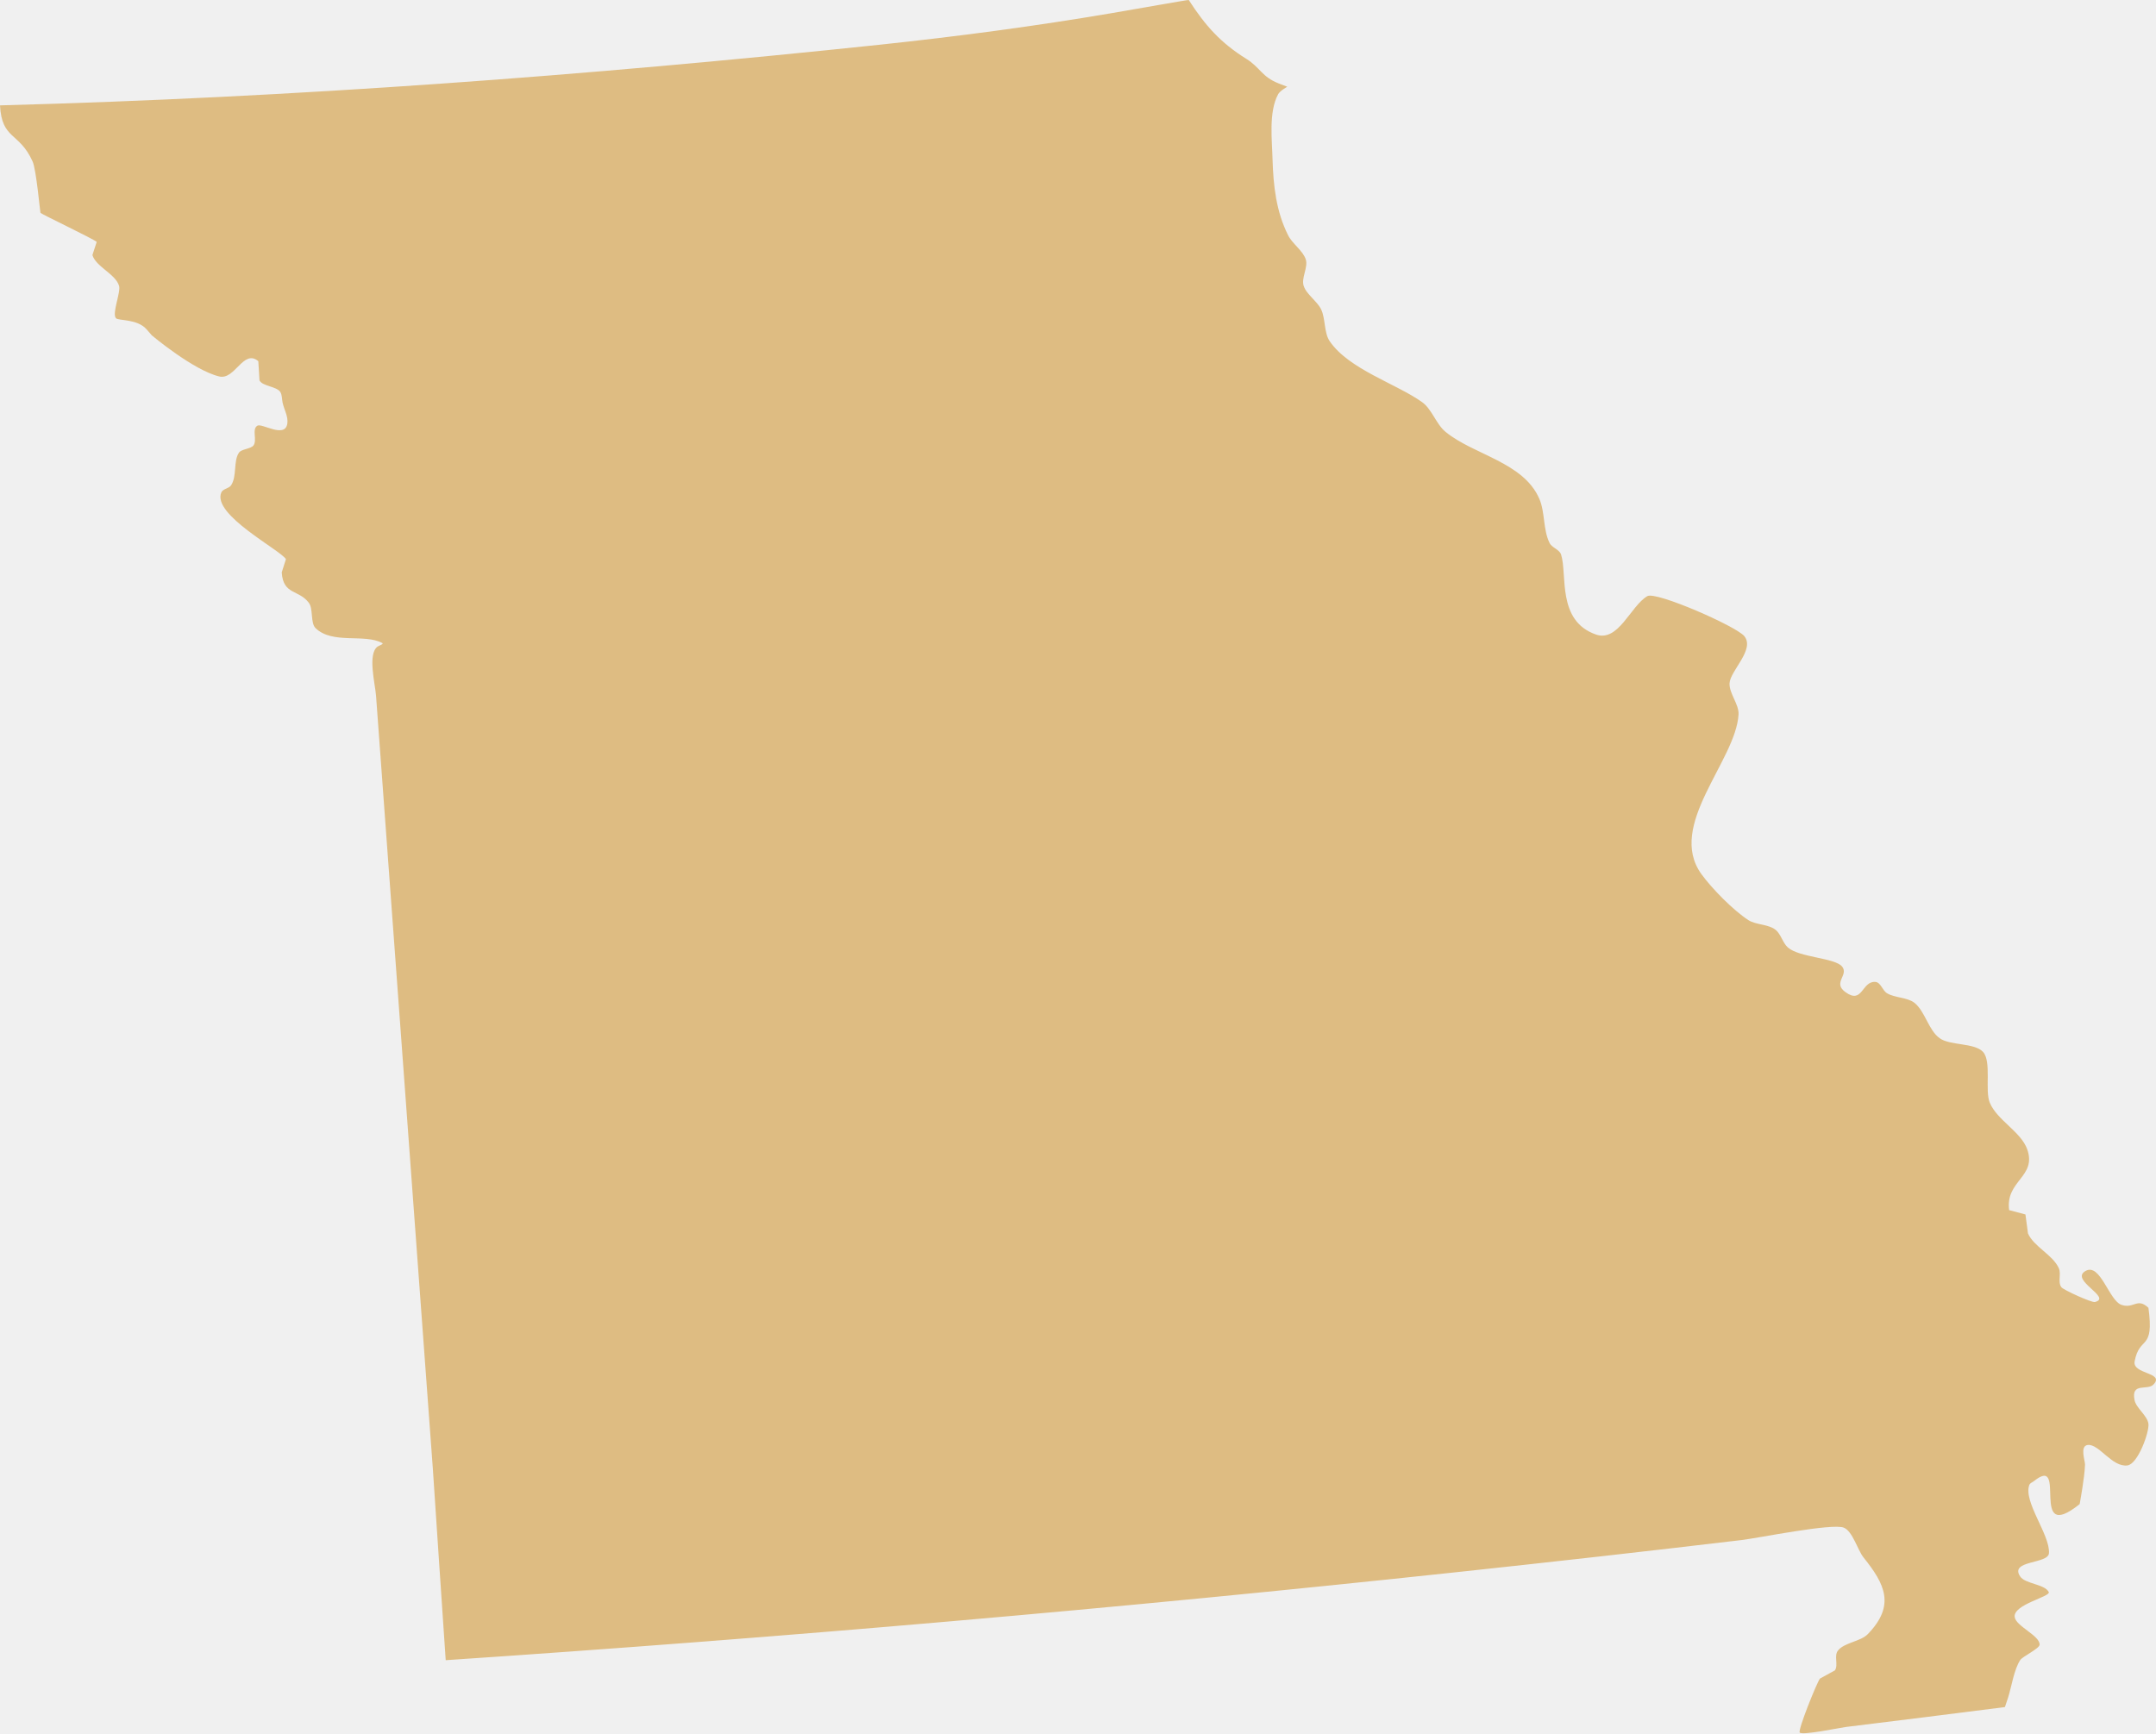
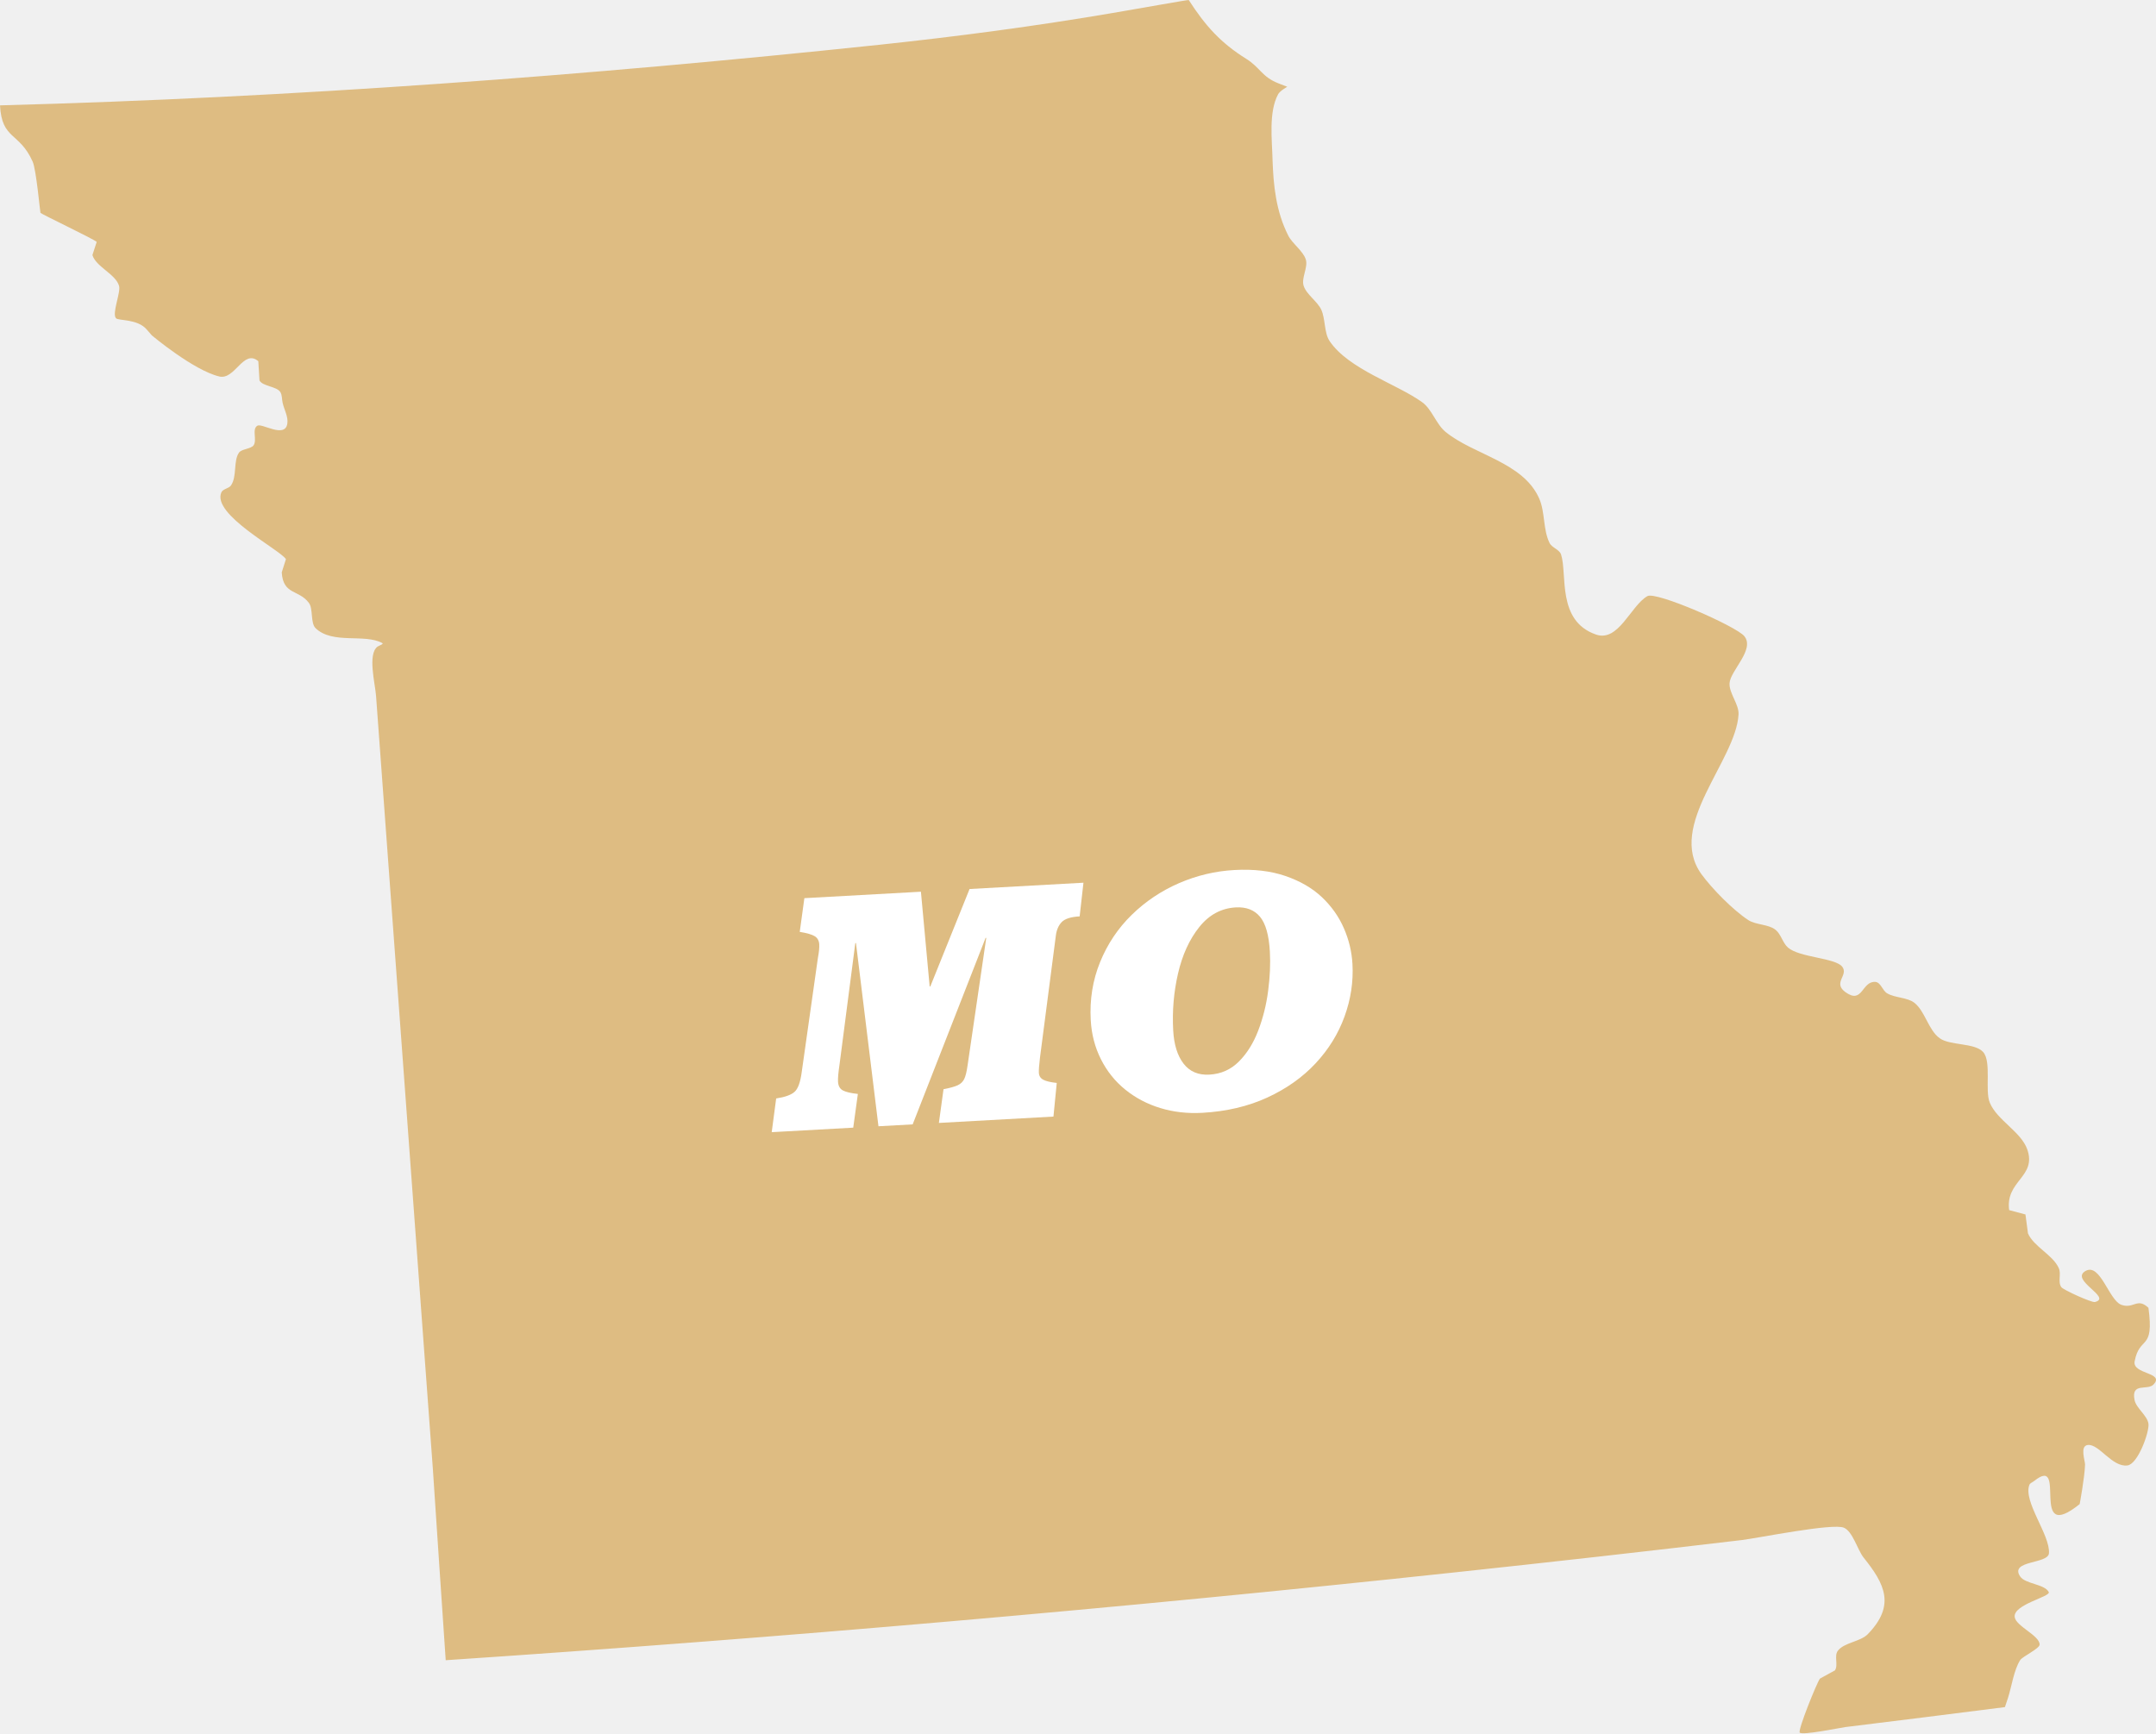
- <svg xmlns="http://www.w3.org/2000/svg" version="1.1" id="Layer_1" x="0px" y="0px" width="295.996px" height="237.998px" viewBox="0 0 295.996 237.998" enable-background="new 0 0 295.996 237.998" xml:space="preserve">
-   <path opacity="0.75" fill="#D8AB5E" d="M295.66,190.1c1.582-1.678-2.953-1.374-2.596-3.178c0.688-3.61,2.711-1.324,1.894-7.346  c-1.542-1.451-1.995,0.164-3.684-0.396c-1.734-0.571-2.913-5.83-4.961-4.657c-2.204,1.271,3.732,3.634,1.294,4.261  c-0.428,0.105-4.339-1.66-4.607-2.041c-0.52-0.707,0.018-1.804-0.348-2.609c-0.837-1.853-3.405-2.916-4.232-4.77l-0.348-2.605  l-2.237-0.594c-0.54-4.041,3.793-4.55,2.495-8.313c-0.84-2.444-4.152-4.03-5.148-6.429c-0.715-1.664,0.265-5.642-0.924-6.976  c-1.169-1.284-4.534-0.854-5.957-1.886c-1.553-1.104-1.989-3.7-3.491-4.879c-0.971-0.743-2.676-0.657-3.734-1.295  c-0.645-0.373-0.869-1.536-1.635-1.563c-1.869-0.096-1.707,3.133-4.09,1.4c-1.781-1.288,0.486-2.318-0.441-3.494  c-0.955-1.212-5.877-1.248-7.439-2.619c-0.752-0.656-0.937-1.83-1.725-2.454c-0.973-0.763-2.67-0.646-3.717-1.317  c-2.055-1.328-5.008-4.33-6.443-6.314c-4.818-6.676,4.723-15.521,5.098-21.919c0.082-1.403-1.312-2.896-1.234-4.297  c0.104-1.728,3.521-4.631,2.025-6.461c-1.123-1.367-12.11-6.173-13.303-5.496c-2.303,1.321-3.971,6.368-7.072,5.271  c-5.389-1.876-3.901-8.233-4.778-10.976c-0.238-0.717-1.265-0.928-1.586-1.599c-0.896-1.81-0.603-4.194-1.399-6.051  c-2.178-5.054-9.003-6.015-12.882-9.202c-1.293-1.057-1.862-3.114-3.22-4.082c-3.549-2.533-10.074-4.512-12.692-8.38  c-0.771-1.14-0.565-3.075-1.151-4.323c-0.532-1.143-2.049-2.088-2.42-3.286c-0.334-1.067,0.633-2.523,0.303-3.591  c-0.367-1.179-1.857-2.177-2.416-3.3c-1.662-3.286-2.039-6.837-2.152-10.431c-0.063-2.652-0.559-6.523,0.77-8.967  c0.25-0.47,1.254-1.024,1.254-1.024s-0.801-0.304-1.194-0.462c-2.315-0.905-2.512-2.174-4.444-3.379  c-3.535-2.207-5.619-4.555-7.888-8.069c-0.043-0.062-7.399,1.274-10.469,1.783c-10.663,1.817-21.283,3.221-32.027,4.363  C80.525,10.386,40.377,13.391,0,14.468c0.251,4.77,2.651,3.617,4.488,7.732c0.495,1.126,1.016,6.956,1.067,7.025  c0.081,0.155,7.415,3.646,7.72,3.993l-0.589,1.81c0.512,1.622,3.163,2.587,3.657,4.212c0.271,0.878-1.003,3.791-0.427,4.452  c0.328,0.373,2.917,0.062,4.202,1.522c0.245,0.284,0.729,0.839,0.729,0.839s5.741,4.81,9.259,5.642  c2.155,0.519,3.318-3.835,5.358-2.098l0.162,2.649c0.454,0.812,2.352,0.799,2.86,1.585c0.258,0.423,0.203,0.975,0.312,1.457  c0.21,0.968,0.806,1.932,0.644,2.909c-0.349,2.025-3.47-0.122-4.107,0.255c-0.786,0.476-0.013,1.938-0.515,2.686  c-0.364,0.52-1.658,0.498-2.014,1.017c-0.796,1.17-0.243,3.244-1.09,4.496c-0.316,0.445-1.109,0.462-1.326,0.957  c-1.342,3.049,8.082,7.888,8.865,9.173c0,0.003-0.576,1.813-0.576,1.813c0.197,3.131,2.348,2.331,3.725,4.185  c0.617,0.812,0.197,2.774,0.922,3.475c2.352,2.259,6.713,0.714,9.158,2.045c0.25,0.132-0.43,0.33-0.655,0.491  c-1.385,1.015-0.331,5.063-0.202,6.745c0.501,6.768,0.986,13.552,1.491,20.326c2.093,28.601,4.205,57.222,6.307,85.817  c0.576,8.769,1.176,17.527,1.766,26.287c46.358-3.11,92.651-7.137,138.845-12.092c13.023-1.395,26.051-2.856,39.073-4.406  c2.297-0.277,12.511-2.354,14.04-1.697c1.207,0.509,1.893,3.088,2.697,4.093c2.914,3.63,4.422,6.569,0.571,10.533  c-0.989,1.017-3.27,1.149-4.106,2.274c-0.539,0.729,0.093,1.933-0.391,2.688c-0.018,0.011-2.065,1.134-2.065,1.134  c-0.421,0.563-3.048,7.041-2.771,7.411c0.332,0.413,5.57-0.667,6.271-0.76c7.307-0.892,14.604-1.812,21.901-2.741  c0,0,0.289-0.855,0.429-1.288c0.488-1.522,0.804-3.842,1.674-5.176c0.321-0.485,2.645-1.571,2.662-2.106  c0.016-1.27-3.258-2.523-3.427-3.803c-0.215-1.734,5.011-2.787,4.674-3.432c-0.583-1.105-3.25-1.09-3.933-2.15  c-1.463-2.229,3.858-1.668,3.965-3.168c0.186-2.507-3.581-7.117-2.688-9.396c0.105-0.258,0.437-0.346,0.647-0.524  c4.711-3.771-0.837,8.872,6.256,3.171c0,0,0.676-3.6,0.737-5.406c0.019-0.524-0.748-2.565,0.361-2.709  c1.542-0.207,3.355,3.096,5.464,2.805c1.434-0.186,3.002-4.551,2.883-5.697c-0.136-1.143-1.685-2.15-1.913-3.286  C292.56,189.752,294.839,190.993,295.66,190.1" />
+ <svg xmlns="http://www.w3.org/2000/svg" version="1.1" id="Layer_1" x="0px" y="0px" width="236.796px" height="190.398px" viewBox="0 0 236.796 190.398" enable-background="new 0 0 236.796 190.398" xml:space="preserve">
+   <g id="missouri">
+     <path id="MO" opacity="0.75" fill="#D8AB5E" d="M236.528,152.08c1.266-1.343-2.362-1.099-2.077-2.542   c0.552-2.889,2.169-1.06,1.516-5.877c-1.233-1.16-1.596,0.132-2.947-0.317c-1.387-0.457-2.33-4.664-3.969-3.726   c-1.763,1.017,2.986,2.907,1.035,3.409c-0.343,0.084-3.471-1.329-3.686-1.633c-0.416-0.565,0.014-1.443-0.278-2.087   c-0.67-1.482-2.725-2.333-3.386-3.816l-0.278-2.084l-1.789-0.476c-0.433-3.232,3.033-3.639,1.996-6.65   c-0.673-1.955-3.323-3.224-4.119-5.142c-0.572-1.332,0.211-4.514-0.739-5.581c-0.935-1.028-3.628-0.684-4.767-1.509   c-1.241-0.883-1.591-2.96-2.793-3.903c-0.776-0.594-2.14-0.525-2.986-1.036c-0.516-0.298-0.695-1.229-1.308-1.25   c-1.496-0.077-1.366,2.505-3.272,1.12c-1.425-1.03,0.389-1.854-0.353-2.795c-0.764-0.97-4.702-0.999-5.951-2.095   c-0.602-0.526-0.75-1.464-1.38-1.963c-0.779-0.61-2.136-0.516-2.974-1.054c-1.644-1.062-4.006-3.464-5.155-5.051   c-3.854-5.341,3.779-12.417,4.078-17.535c0.066-1.123-1.048-2.317-0.987-3.438c0.082-1.382,2.816-3.705,1.62-5.169   c-0.897-1.094-9.688-4.938-10.642-4.397c-1.842,1.057-3.177,5.095-5.657,4.217c-4.312-1.5-3.122-6.586-3.823-8.781   c-0.19-0.574-1.011-0.742-1.269-1.279c-0.717-1.448-0.481-3.355-1.119-4.841c-1.742-4.043-7.202-4.812-10.306-7.361   c-1.034-0.846-1.49-2.491-2.576-3.266c-2.838-2.026-8.059-3.61-10.153-6.704c-0.617-0.912-0.453-2.46-0.922-3.458   c-0.425-0.914-1.639-1.67-1.935-2.628c-0.267-0.854,0.506-2.019,0.242-2.873c-0.293-0.943-1.485-1.742-1.933-2.64   c-1.33-2.628-1.631-5.469-1.722-8.345c-0.05-2.122-0.447-5.218,0.615-7.173c0.201-0.376,1.004-0.819,1.004-0.819   s-0.642-0.243-0.956-0.37c-1.853-0.724-2.01-1.739-3.556-2.703c-2.827-1.766-4.495-3.644-6.31-6.455   c-0.034-0.05-5.92,1.019-8.375,1.426c-8.53,1.454-17.026,2.577-25.622,3.49C64.42,8.309,32.301,10.712,0,11.574   c0.201,3.816,2.121,2.894,3.59,6.186c0.396,0.901,0.813,5.565,0.854,5.62c0.065,0.124,5.932,2.917,6.176,3.194l-0.471,1.448   c0.409,1.298,2.53,2.07,2.925,3.37c0.217,0.703-0.802,3.033-0.341,3.562c0.262,0.298,2.333,0.05,3.361,1.218   c0.196,0.227,0.583,0.671,0.583,0.671s4.593,3.848,7.407,4.513c1.724,0.416,2.655-3.068,4.287-1.678l0.129,2.119   c0.363,0.649,1.882,0.639,2.288,1.268c0.207,0.338,0.163,0.78,0.25,1.166c0.168,0.774,0.645,1.546,0.516,2.327   c-0.279,1.62-2.776-0.098-3.286,0.204c-0.629,0.381-0.011,1.55-0.412,2.149c-0.291,0.415-1.327,0.398-1.611,0.813   c-0.637,0.936-0.194,2.595-0.872,3.597c-0.252,0.356-0.887,0.37-1.061,0.766c-1.074,2.439,6.465,6.311,7.092,7.338   c0,0.002-0.461,1.451-0.461,1.451c0.158,2.505,1.878,1.865,2.98,3.348c0.493,0.649,0.157,2.219,0.737,2.78   c1.882,1.807,5.371,0.571,7.327,1.636c0.2,0.106-0.344,0.264-0.524,0.393c-1.108,0.812-0.265,4.05-0.162,5.396   c0.401,5.415,0.789,10.841,1.193,16.261c1.674,22.881,3.364,45.777,5.046,68.654c0.46,7.016,0.94,14.022,1.413,21.03   c37.086-2.489,74.121-5.71,111.076-9.675c10.418-1.115,20.84-2.285,31.258-3.523c1.837-0.223,10.009-1.885,11.232-1.358   c0.966,0.407,1.515,2.47,2.158,3.274c2.332,2.904,3.538,5.255,0.458,8.426c-0.792,0.814-2.616,0.92-3.286,1.82   c-0.431,0.583,0.075,1.546-0.313,2.15c-0.013,0.008-1.652,0.906-1.652,0.906c-0.336,0.451-2.438,5.634-2.217,5.93   c0.266,0.33,4.456-0.533,5.016-0.607c5.846-0.714,11.685-1.449,17.521-2.193c0,0,0.231-0.684,0.343-1.03   c0.391-1.219,0.643-3.073,1.339-4.141c0.257-0.39,2.116-1.258,2.13-1.687c0.013-1.015-2.606-2.018-2.741-3.041   c-0.172-1.387,4.009-2.23,3.739-2.746c-0.467-0.885-2.601-0.871-3.146-1.719c-1.17-1.783,3.086-1.335,3.172-2.535   c0.148-2.006-2.864-5.693-2.15-7.517c0.085-0.206,0.35-0.278,0.519-0.42c3.769-3.017-0.669,7.098,5.004,2.536   c0,0,0.541-2.879,0.591-4.324c0.015-0.42-0.599-2.053,0.289-2.168c1.233-0.166,2.684,2.477,4.371,2.244   c1.146-0.148,2.401-3.641,2.306-4.558c-0.108-0.915-1.348-1.72-1.53-2.629C234.047,151.802,235.872,152.793,236.528,152.08" />
+     <path fill="#FFFFFF" d="M100.239,123.512l8.01-20.483l0.073-0.005l-2.057,14.047c-0.097,0.676-0.219,1.164-0.367,1.465   c-0.148,0.301-0.385,0.527-0.712,0.679c-0.327,0.153-0.847,0.297-1.558,0.434l-0.508,3.704l12.582-0.698l0.362-3.695   c-0.675-0.072-1.166-0.188-1.473-0.348c-0.308-0.16-0.472-0.416-0.491-0.769c-0.016-0.292,0.026-0.854,0.126-1.689l1.731-13.315   c0.073-0.65,0.287-1.162,0.637-1.535c0.352-0.374,1.013-0.587,1.986-0.641l0.417-3.698l-12.509,0.693l-4.309,10.697l-0.073,0.004   l-0.96-10.405l-12.801,0.709l-0.508,3.703c0.788,0.127,1.336,0.286,1.645,0.476c0.309,0.19,0.475,0.492,0.498,0.905   c0.02,0.352-0.031,0.855-0.153,1.508l-1.776,12.532c-0.146,1.093-0.405,1.809-0.777,2.145c-0.372,0.338-1.046,0.583-2.026,0.734   l-0.49,3.702l8.954-0.496l0.508-3.703c-0.761-0.08-1.308-0.208-1.641-0.384c-0.333-0.177-0.512-0.497-0.538-0.958   c-0.021-0.388,0.034-1.026,0.168-1.91l1.731-13.316l0.073-0.003l2.469,20.121L100.239,123.512z" />
+     <path fill="#FFFFFF" d="M129.996,116.845c-0.675-0.87-1.055-2.087-1.142-3.654c-0.117-2.124,0.059-4.208,0.53-6.249   c0.47-2.041,1.246-3.741,2.327-5.098c1.081-1.356,2.422-2.079,4.023-2.168c1.14-0.062,2.023,0.278,2.648,1.022   c0.625,0.745,0.989,2.028,1.09,3.849c0.073,1.336,0.01,2.77-0.191,4.303c-0.2,1.533-0.564,2.988-1.09,4.362   c-0.526,1.375-1.233,2.507-2.12,3.396c-0.888,0.889-1.968,1.369-3.242,1.439C131.615,118.116,130.671,117.715,129.996,116.845z    M139.181,120.568c2.109-0.971,3.88-2.224,5.312-3.76c1.433-1.536,2.492-3.252,3.18-5.15c0.687-1.896,0.977-3.818,0.869-5.762   c-0.076-1.361-0.393-2.678-0.951-3.951c-0.558-1.273-1.361-2.405-2.41-3.396c-1.048-0.99-2.379-1.763-3.995-2.319   s-3.486-0.777-5.612-0.659c-2.103,0.117-4.129,0.597-6.081,1.443c-1.953,0.847-3.683,2.006-5.191,3.479   c-1.509,1.473-2.668,3.204-3.478,5.193c-0.81,1.99-1.152,4.114-1.027,6.374c0.086,1.556,0.461,2.992,1.125,4.308   c0.664,1.317,1.557,2.428,2.68,3.335c1.123,0.906,2.404,1.579,3.842,2.017c1.438,0.438,2.971,0.613,4.599,0.523   C134.691,122.096,137.071,121.537,139.181,120.568z" />
+   </g>
</svg>
